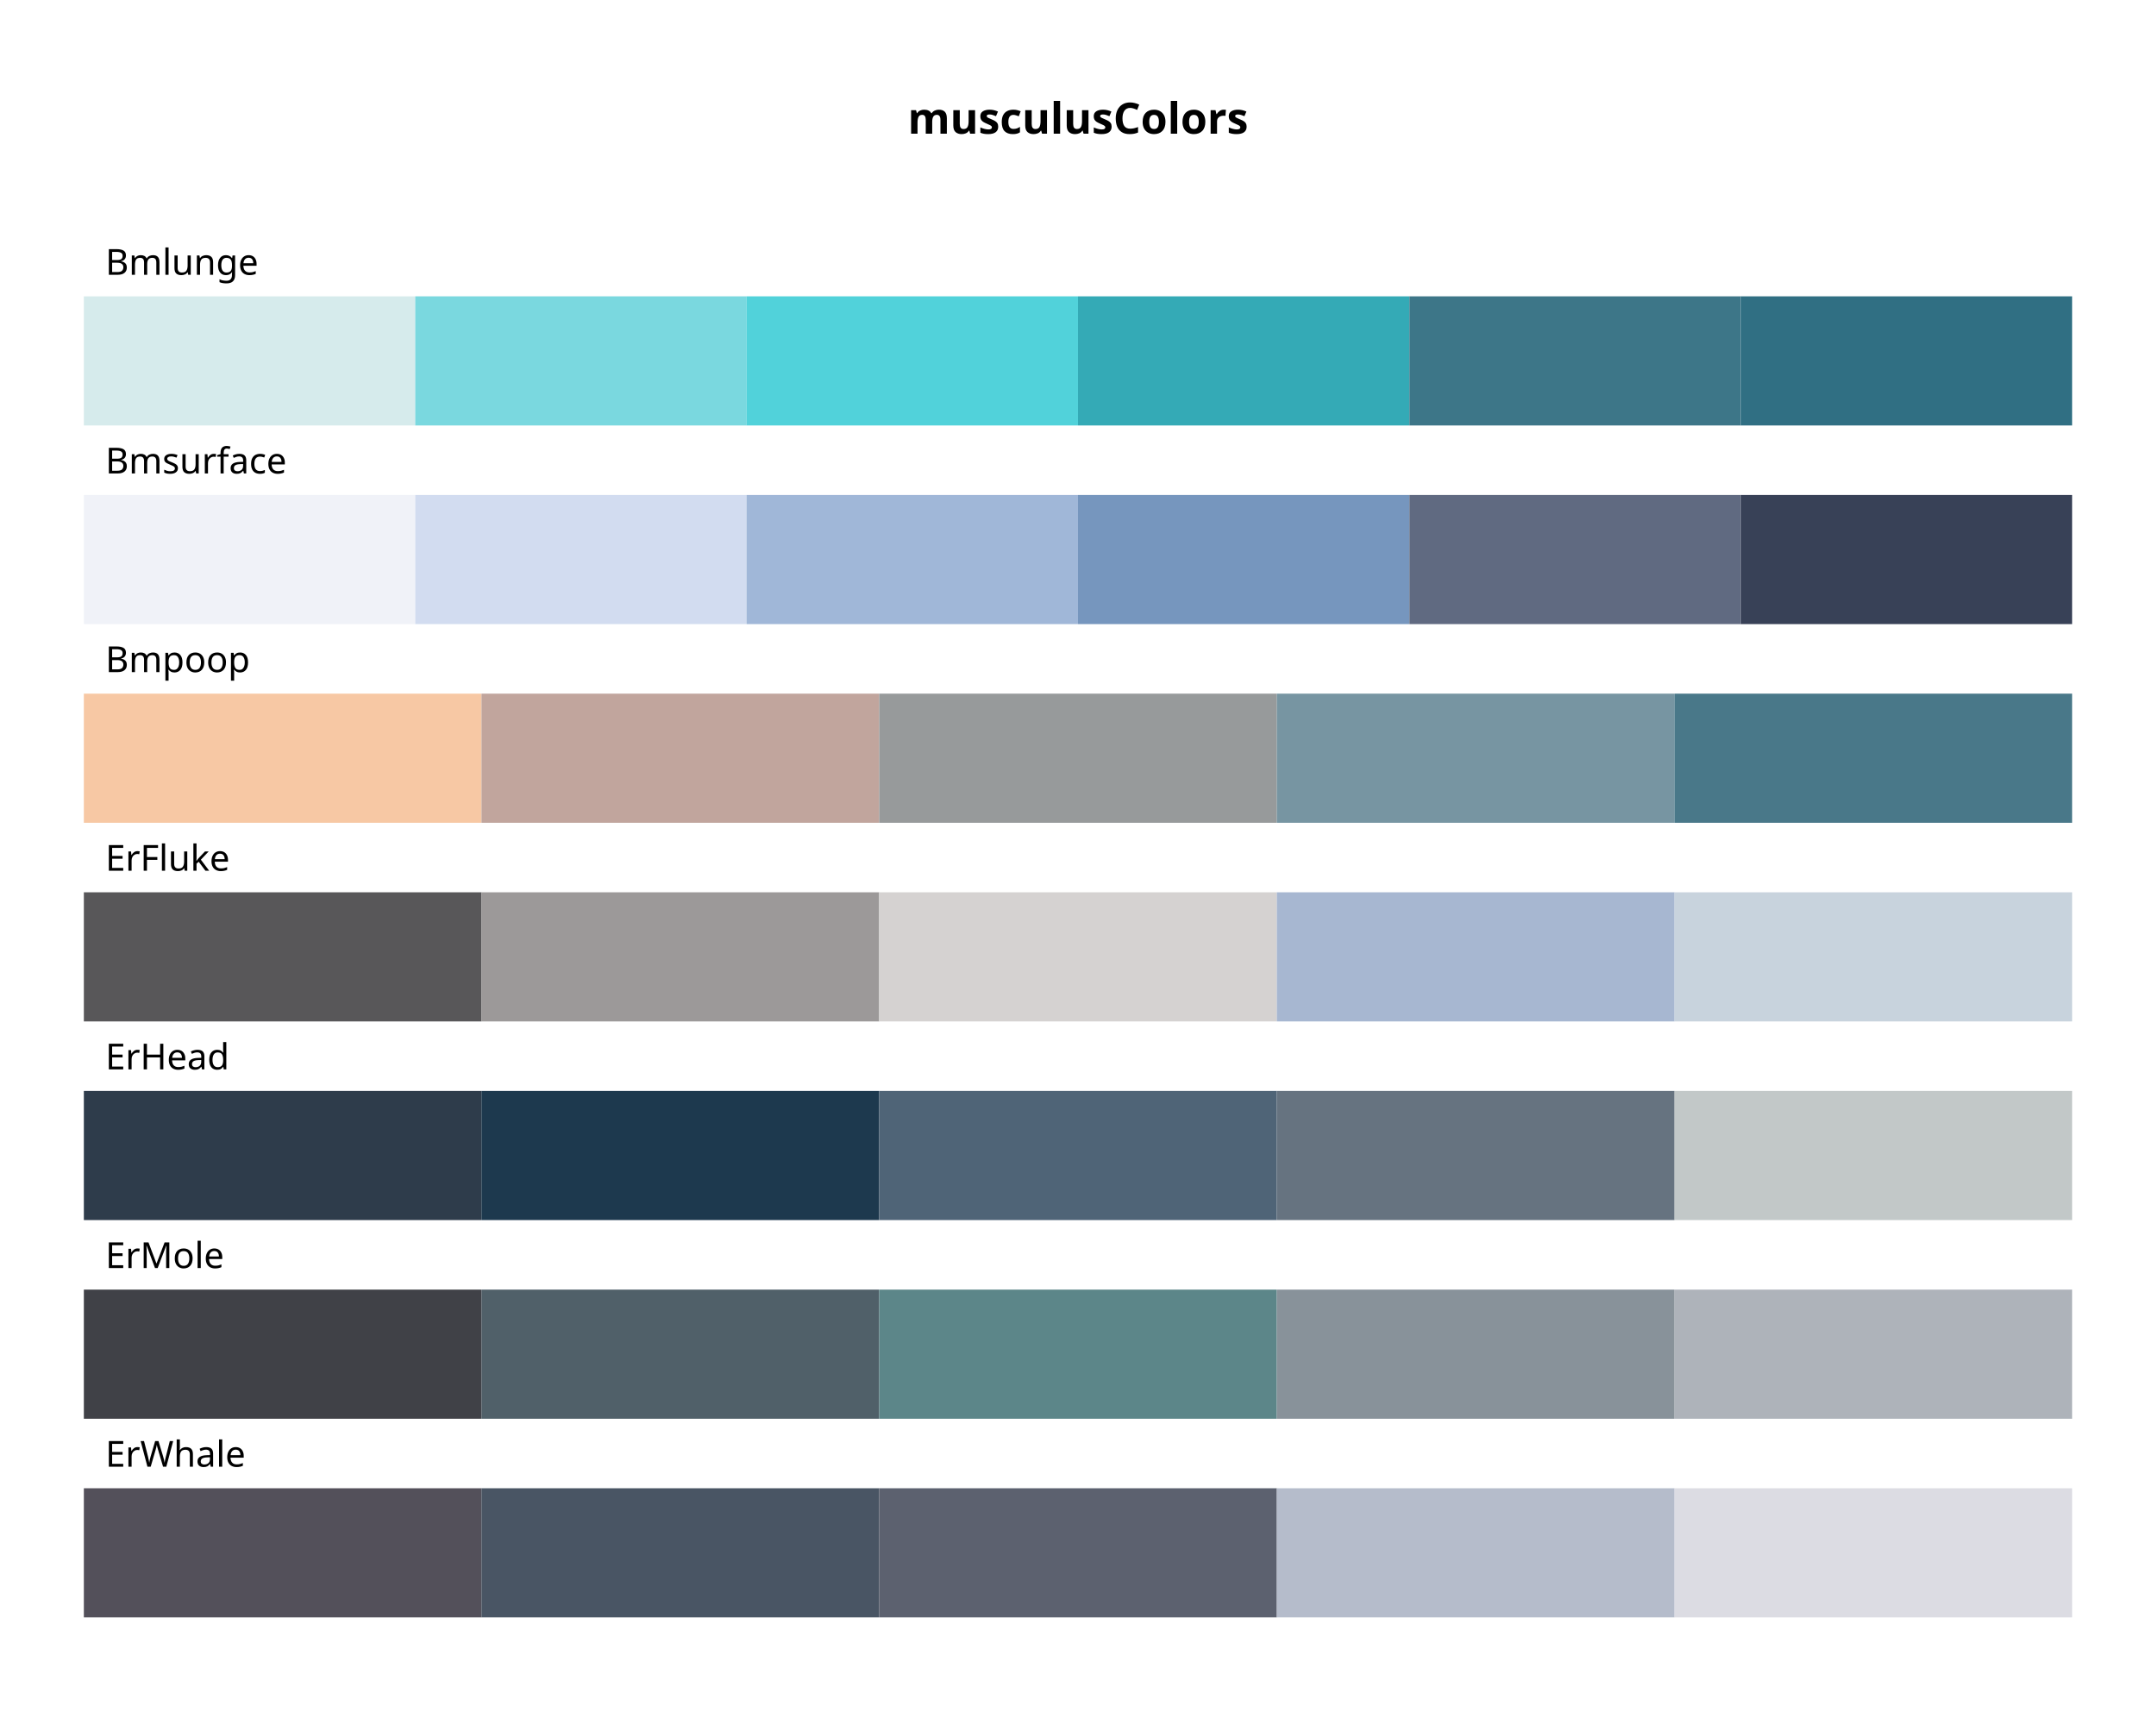
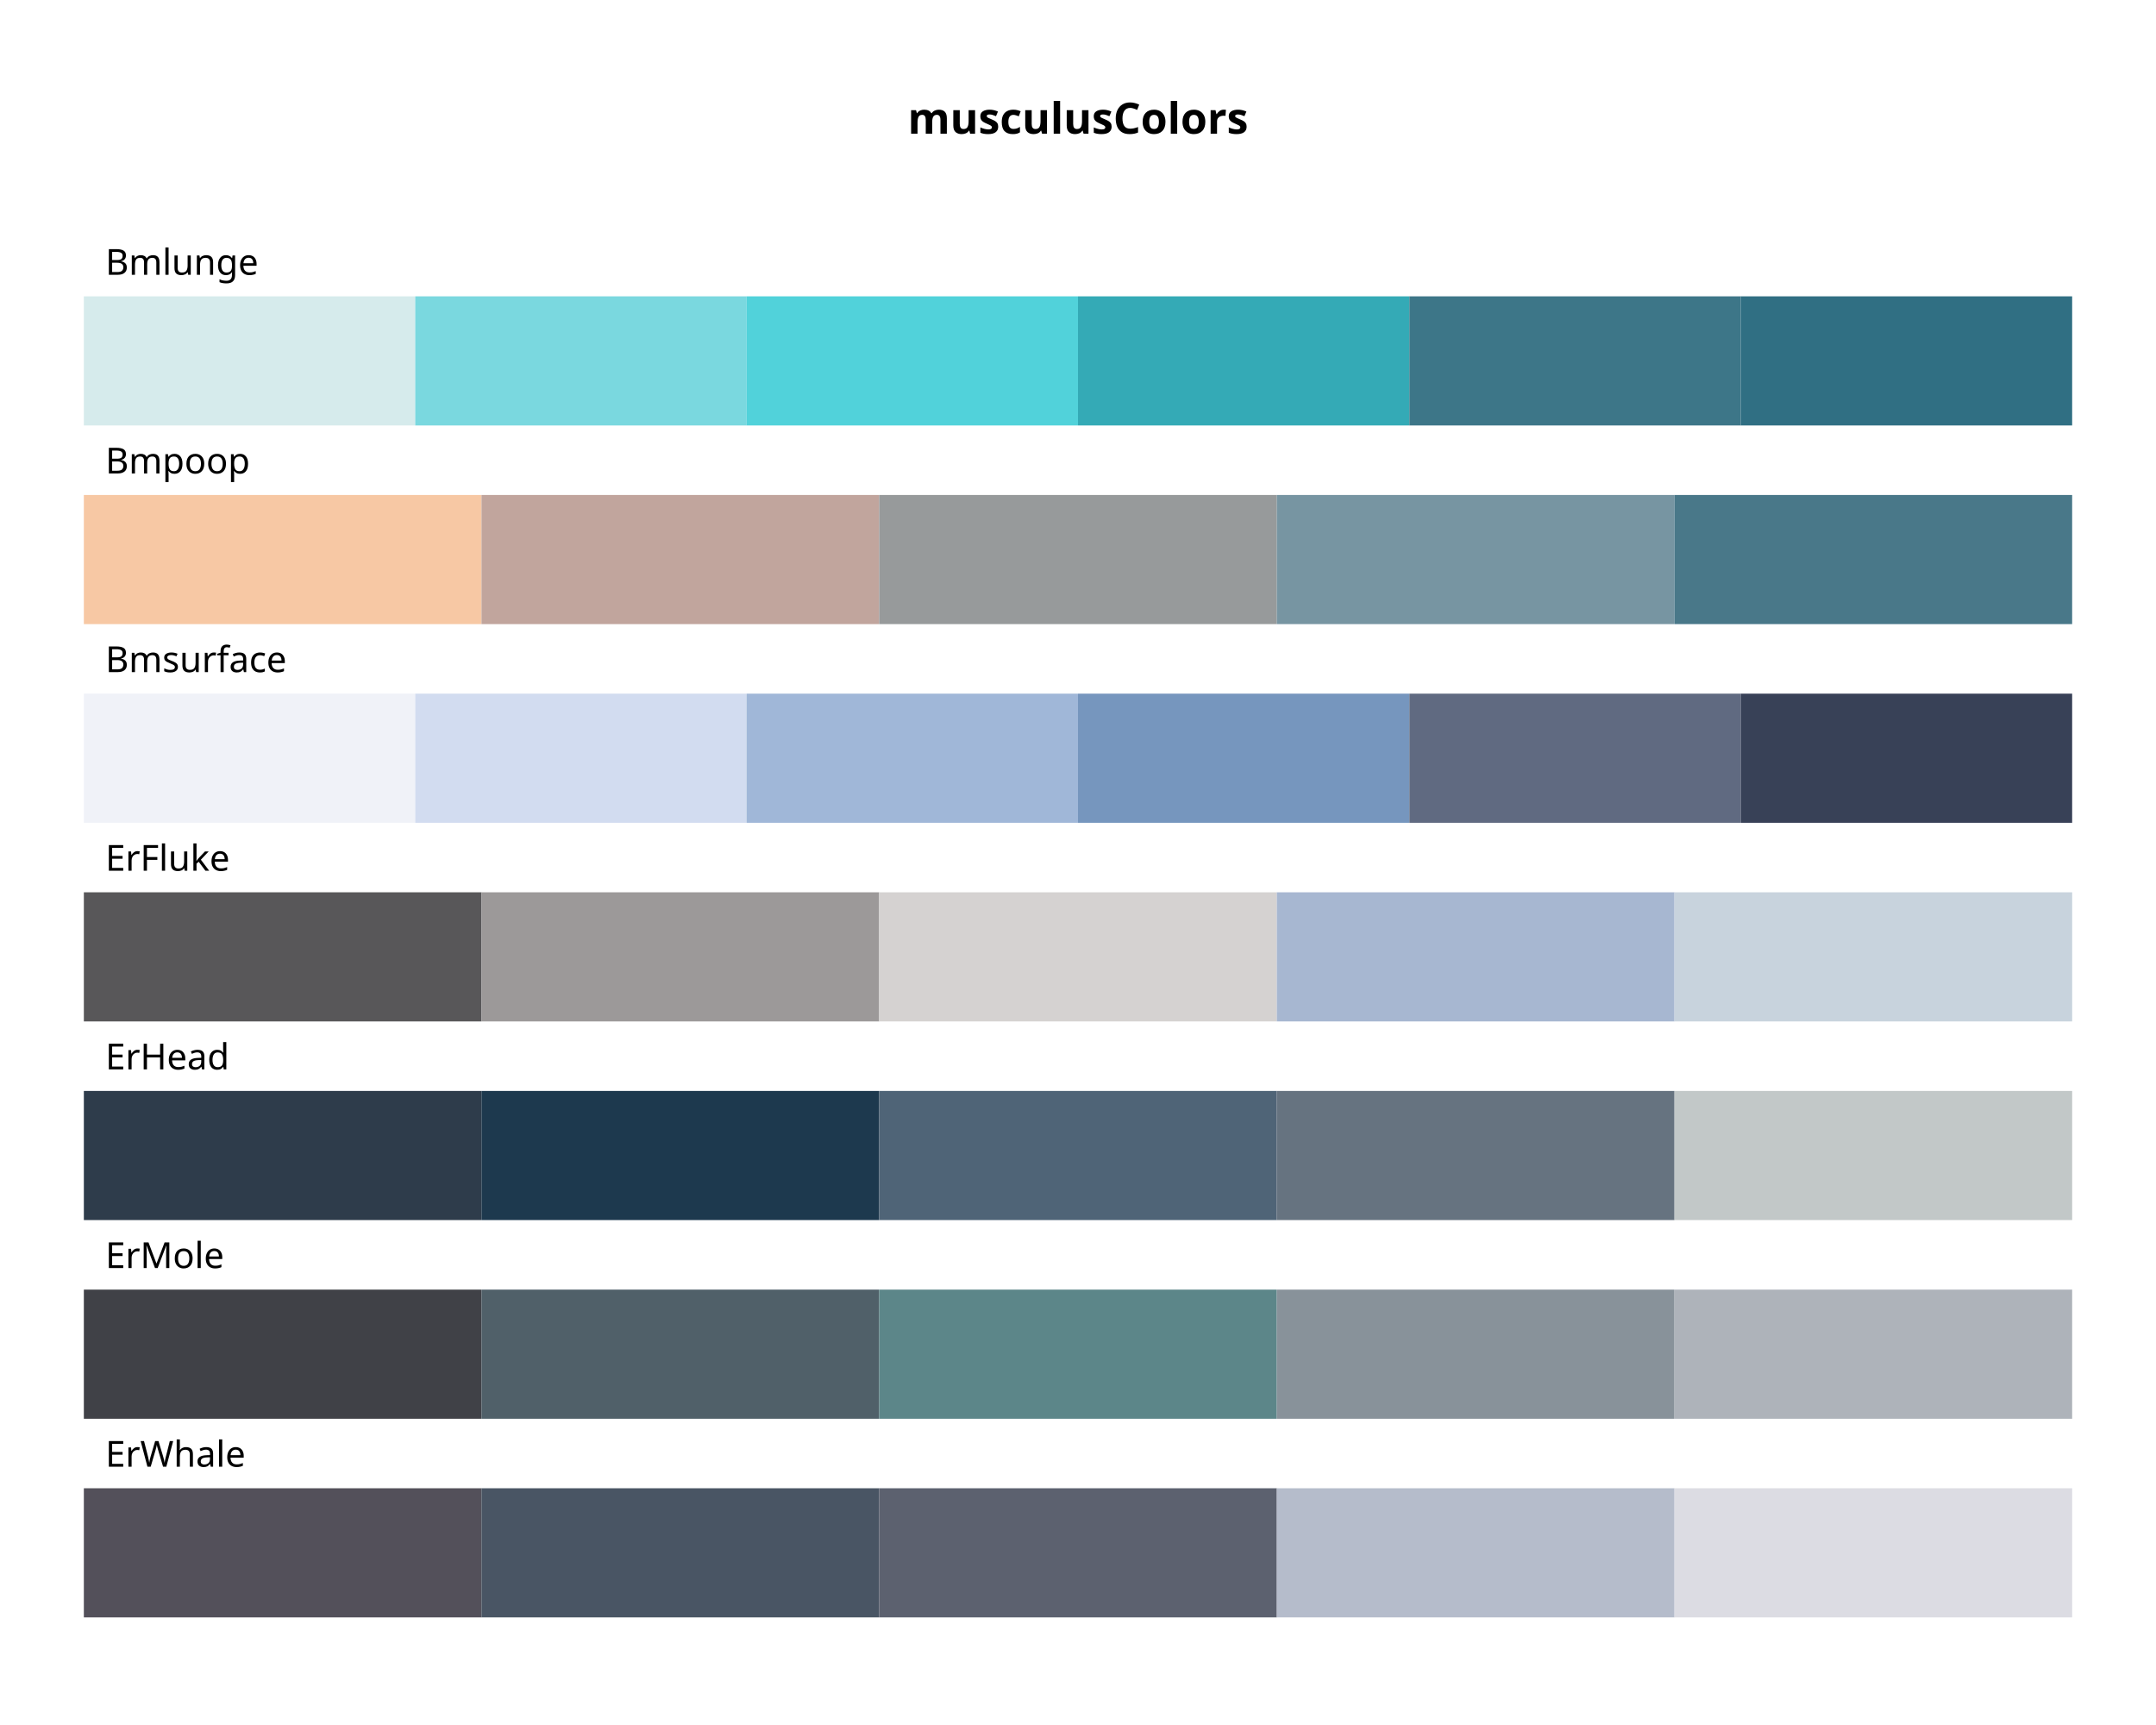
<svg xmlns="http://www.w3.org/2000/svg" class="svglite" data-engine-version="2.0" width="720.00pt" height="576.00pt" viewBox="0 0 720.00 576.00">
  <defs>
    <style type="text/css">
    .svglite line, .svglite polyline, .svglite polygon, .svglite path, .svglite rect, .svglite circle {
      fill: none;
      stroke: #000000;
      stroke-linecap: round;
      stroke-linejoin: round;
      stroke-miterlimit: 10.00;
    }
  </style>
  </defs>
  <rect width="100%" height="100%" style="stroke: none; fill: #FFFFFF;" />
  <defs>
    <clipPath id="cpMC4wMHw3MjAuMDB8MC4wMHw1NzYuMDA=">
      <rect x="0.00" y="0.00" width="720.00" height="576.00" />
    </clipPath>
  </defs>
  <g clip-path="url(#cpMC4wMHw3MjAuMDB8MC4wMHw1NzYuMDA=)">
    <text x="360.00" y="44.64" text-anchor="middle" style="font-size: 14.40px; font-weight: bold; font-family: sans;" textLength="102.46px" lengthAdjust="spacingAndGlyphs">musculusColors</text>
  </g>
  <defs>
    <clipPath id="cpMS40NHw3MTguNTZ8MS40NHw1NzQuNTY=">
      <rect x="1.44" y="1.44" width="717.12" height="573.12" />
    </clipPath>
  </defs>
  <g clip-path="url(#cpMS40NHw3MTguNTZ8MS40NHw1NzQuNTY=)">
    <text x="35.20" y="91.75" style="font-size: 12.00px; font-family: sans;" textLength="47.37px" lengthAdjust="spacingAndGlyphs">Bmlunge</text>
    <rect x="28.00" y="98.95" width="110.67" height="43.12" style="stroke-width: 0.75; stroke: none; fill: #D6EBEC;" />
    <rect x="138.67" y="98.95" width="110.67" height="43.12" style="stroke-width: 0.75; stroke: none; fill: #7AD8DF;" />
    <rect x="249.33" y="98.95" width="110.67" height="43.12" style="stroke-width: 0.75; stroke: none; fill: #51D2DA;" />
    <rect x="360.00" y="98.95" width="110.67" height="43.12" style="stroke-width: 0.75; stroke: none; fill: #34AAB6;" />
    <rect x="470.67" y="98.95" width="110.67" height="43.12" style="stroke-width: 0.75; stroke: none; fill: #3D7688;" />
    <rect x="581.33" y="98.95" width="110.67" height="43.12" style="stroke-width: 0.75; stroke: none; fill: #306F83;" />
-     <text x="35.20" y="158.09" style="font-size: 12.00px; font-family: sans;" textLength="57.37px" lengthAdjust="spacingAndGlyphs">Bmsurface</text>
-     <rect x="28.00" y="165.28" width="110.67" height="43.12" style="stroke-width: 0.75; stroke: none; fill: #F0F2F8;" />
-     <rect x="138.67" y="165.28" width="110.67" height="43.12" style="stroke-width: 0.75; stroke: none; fill: #D2DCF0;" />
-     <rect x="249.33" y="165.28" width="110.67" height="43.12" style="stroke-width: 0.75; stroke: none; fill: #A0B7D8;" />
-     <rect x="360.00" y="165.28" width="110.67" height="43.12" style="stroke-width: 0.75; stroke: none; fill: #7696BE;" />
-     <rect x="470.67" y="165.28" width="110.67" height="43.12" style="stroke-width: 0.75; stroke: none; fill: #606A81;" />
-     <rect x="581.33" y="165.28" width="110.67" height="43.12" style="stroke-width: 0.75; stroke: none; fill: #384157;" />
-     <text x="35.20" y="224.42" style="font-size: 12.00px; font-family: sans;" textLength="44.70px" lengthAdjust="spacingAndGlyphs">Bmpoop</text>
-     <rect x="28.00" y="231.62" width="132.80" height="43.12" style="stroke-width: 0.75; stroke: none; fill: #F7C8A4;" />
-     <rect x="160.80" y="231.62" width="132.80" height="43.12" style="stroke-width: 0.75; stroke: none; fill: #C1A59D;" />
-     <rect x="293.60" y="231.62" width="132.80" height="43.12" style="stroke-width: 0.75; stroke: none; fill: #979A9B;" />
-     <rect x="426.40" y="231.62" width="132.80" height="43.12" style="stroke-width: 0.75; stroke: none; fill: #7795A2;" />
-     <rect x="559.20" y="231.62" width="132.80" height="43.12" style="stroke-width: 0.75; stroke: none; fill: #497889;" />
+     <text x="35.20" y="158.09" style="font-size: 12.00px; font-family: sans;" textLength="44.70px" lengthAdjust="spacingAndGlyphs">Bmpoop</text>
+     <rect x="28.00" y="165.28" width="132.80" height="43.12" style="stroke-width: 0.75; stroke: none; fill: #F7C8A4;" />
+     <rect x="160.80" y="165.28" width="132.80" height="43.12" style="stroke-width: 0.75; stroke: none; fill: #C1A59D;" />
+     <rect x="293.60" y="165.28" width="132.80" height="43.12" style="stroke-width: 0.75; stroke: none; fill: #979A9B;" />
+     <rect x="426.40" y="165.28" width="132.80" height="43.12" style="stroke-width: 0.75; stroke: none; fill: #7795A2;" />
+     <rect x="559.20" y="165.28" width="132.80" height="43.12" style="stroke-width: 0.75; stroke: none; fill: #497889;" />
+     <text x="35.20" y="224.42" style="font-size: 12.00px; font-family: sans;" textLength="57.37px" lengthAdjust="spacingAndGlyphs">Bmsurface</text>
+     <rect x="28.00" y="231.62" width="110.67" height="43.12" style="stroke-width: 0.75; stroke: none; fill: #F0F2F8;" />
+     <rect x="138.67" y="231.62" width="110.67" height="43.12" style="stroke-width: 0.75; stroke: none; fill: #D2DCF0;" />
+     <rect x="249.33" y="231.62" width="110.67" height="43.12" style="stroke-width: 0.75; stroke: none; fill: #A0B7D8;" />
+     <rect x="360.00" y="231.62" width="110.67" height="43.12" style="stroke-width: 0.75; stroke: none; fill: #7696BE;" />
+     <rect x="470.67" y="231.62" width="110.67" height="43.12" style="stroke-width: 0.75; stroke: none; fill: #606A81;" />
+     <rect x="581.33" y="231.62" width="110.67" height="43.12" style="stroke-width: 0.75; stroke: none; fill: #384157;" />
    <text x="35.20" y="290.75" style="font-size: 12.00px; font-family: sans;" textLength="41.35px" lengthAdjust="spacingAndGlyphs">ErFluke</text>
    <rect x="28.00" y="297.95" width="132.80" height="43.12" style="stroke-width: 0.75; stroke: none; fill: #585759;" />
    <rect x="160.80" y="297.95" width="132.80" height="43.12" style="stroke-width: 0.75; stroke: none; fill: #9C9999;" />
    <rect x="293.60" y="297.95" width="132.80" height="43.12" style="stroke-width: 0.75; stroke: none; fill: #D5D2D1;" />
    <rect x="426.40" y="297.95" width="132.80" height="43.12" style="stroke-width: 0.75; stroke: none; fill: #A7B7D1;" />
    <rect x="559.20" y="297.95" width="132.80" height="43.12" style="stroke-width: 0.75; stroke: none; fill: #C8D3DD;" />
    <text x="35.20" y="357.09" style="font-size: 12.00px; font-family: sans;" textLength="40.69px" lengthAdjust="spacingAndGlyphs">ErHead</text>
    <rect x="28.00" y="364.28" width="132.80" height="43.12" style="stroke-width: 0.75; stroke: none; fill: #2E3C4B;" />
    <rect x="160.80" y="364.28" width="132.80" height="43.12" style="stroke-width: 0.75; stroke: none; fill: #1D394E;" />
    <rect x="293.60" y="364.28" width="132.80" height="43.12" style="stroke-width: 0.75; stroke: none; fill: #4F6477;" />
    <rect x="426.40" y="364.28" width="132.80" height="43.12" style="stroke-width: 0.75; stroke: none; fill: #667380;" />
    <rect x="559.20" y="364.28" width="132.80" height="43.12" style="stroke-width: 0.75; stroke: none; fill: #C2C8C8;" />
    <text x="35.20" y="423.42" style="font-size: 12.00px; font-family: sans;" textLength="38.02px" lengthAdjust="spacingAndGlyphs">ErMole</text>
    <rect x="28.00" y="430.62" width="132.80" height="43.12" style="stroke-width: 0.75; stroke: none; fill: #404147;" />
    <rect x="160.80" y="430.62" width="132.80" height="43.12" style="stroke-width: 0.75; stroke: none; fill: #506069;" />
    <rect x="293.60" y="430.62" width="132.80" height="43.12" style="stroke-width: 0.75; stroke: none; fill: #5C8689;" />
    <rect x="426.40" y="430.62" width="132.80" height="43.12" style="stroke-width: 0.75; stroke: none; fill: #88929A;" />
    <rect x="559.20" y="430.62" width="132.80" height="43.12" style="stroke-width: 0.75; stroke: none; fill: #AEB3BA;" />
    <text x="35.20" y="489.75" style="font-size: 12.00px; font-family: sans;" textLength="46.02px" lengthAdjust="spacingAndGlyphs">ErWhale</text>
    <rect x="28.00" y="496.95" width="132.80" height="43.12" style="stroke-width: 0.75; stroke: none; fill: #53505A;" />
    <rect x="160.80" y="496.95" width="132.80" height="43.12" style="stroke-width: 0.75; stroke: none; fill: #495564;" />
    <rect x="293.60" y="496.95" width="132.80" height="43.12" style="stroke-width: 0.75; stroke: none; fill: #5C616F;" />
    <rect x="426.40" y="496.95" width="132.80" height="43.12" style="stroke-width: 0.75; stroke: none; fill: #B5BCCB;" />
    <rect x="559.20" y="496.95" width="132.80" height="43.12" style="stroke-width: 0.75; stroke: none; fill: #DCDCE3;" />
  </g>
</svg>
